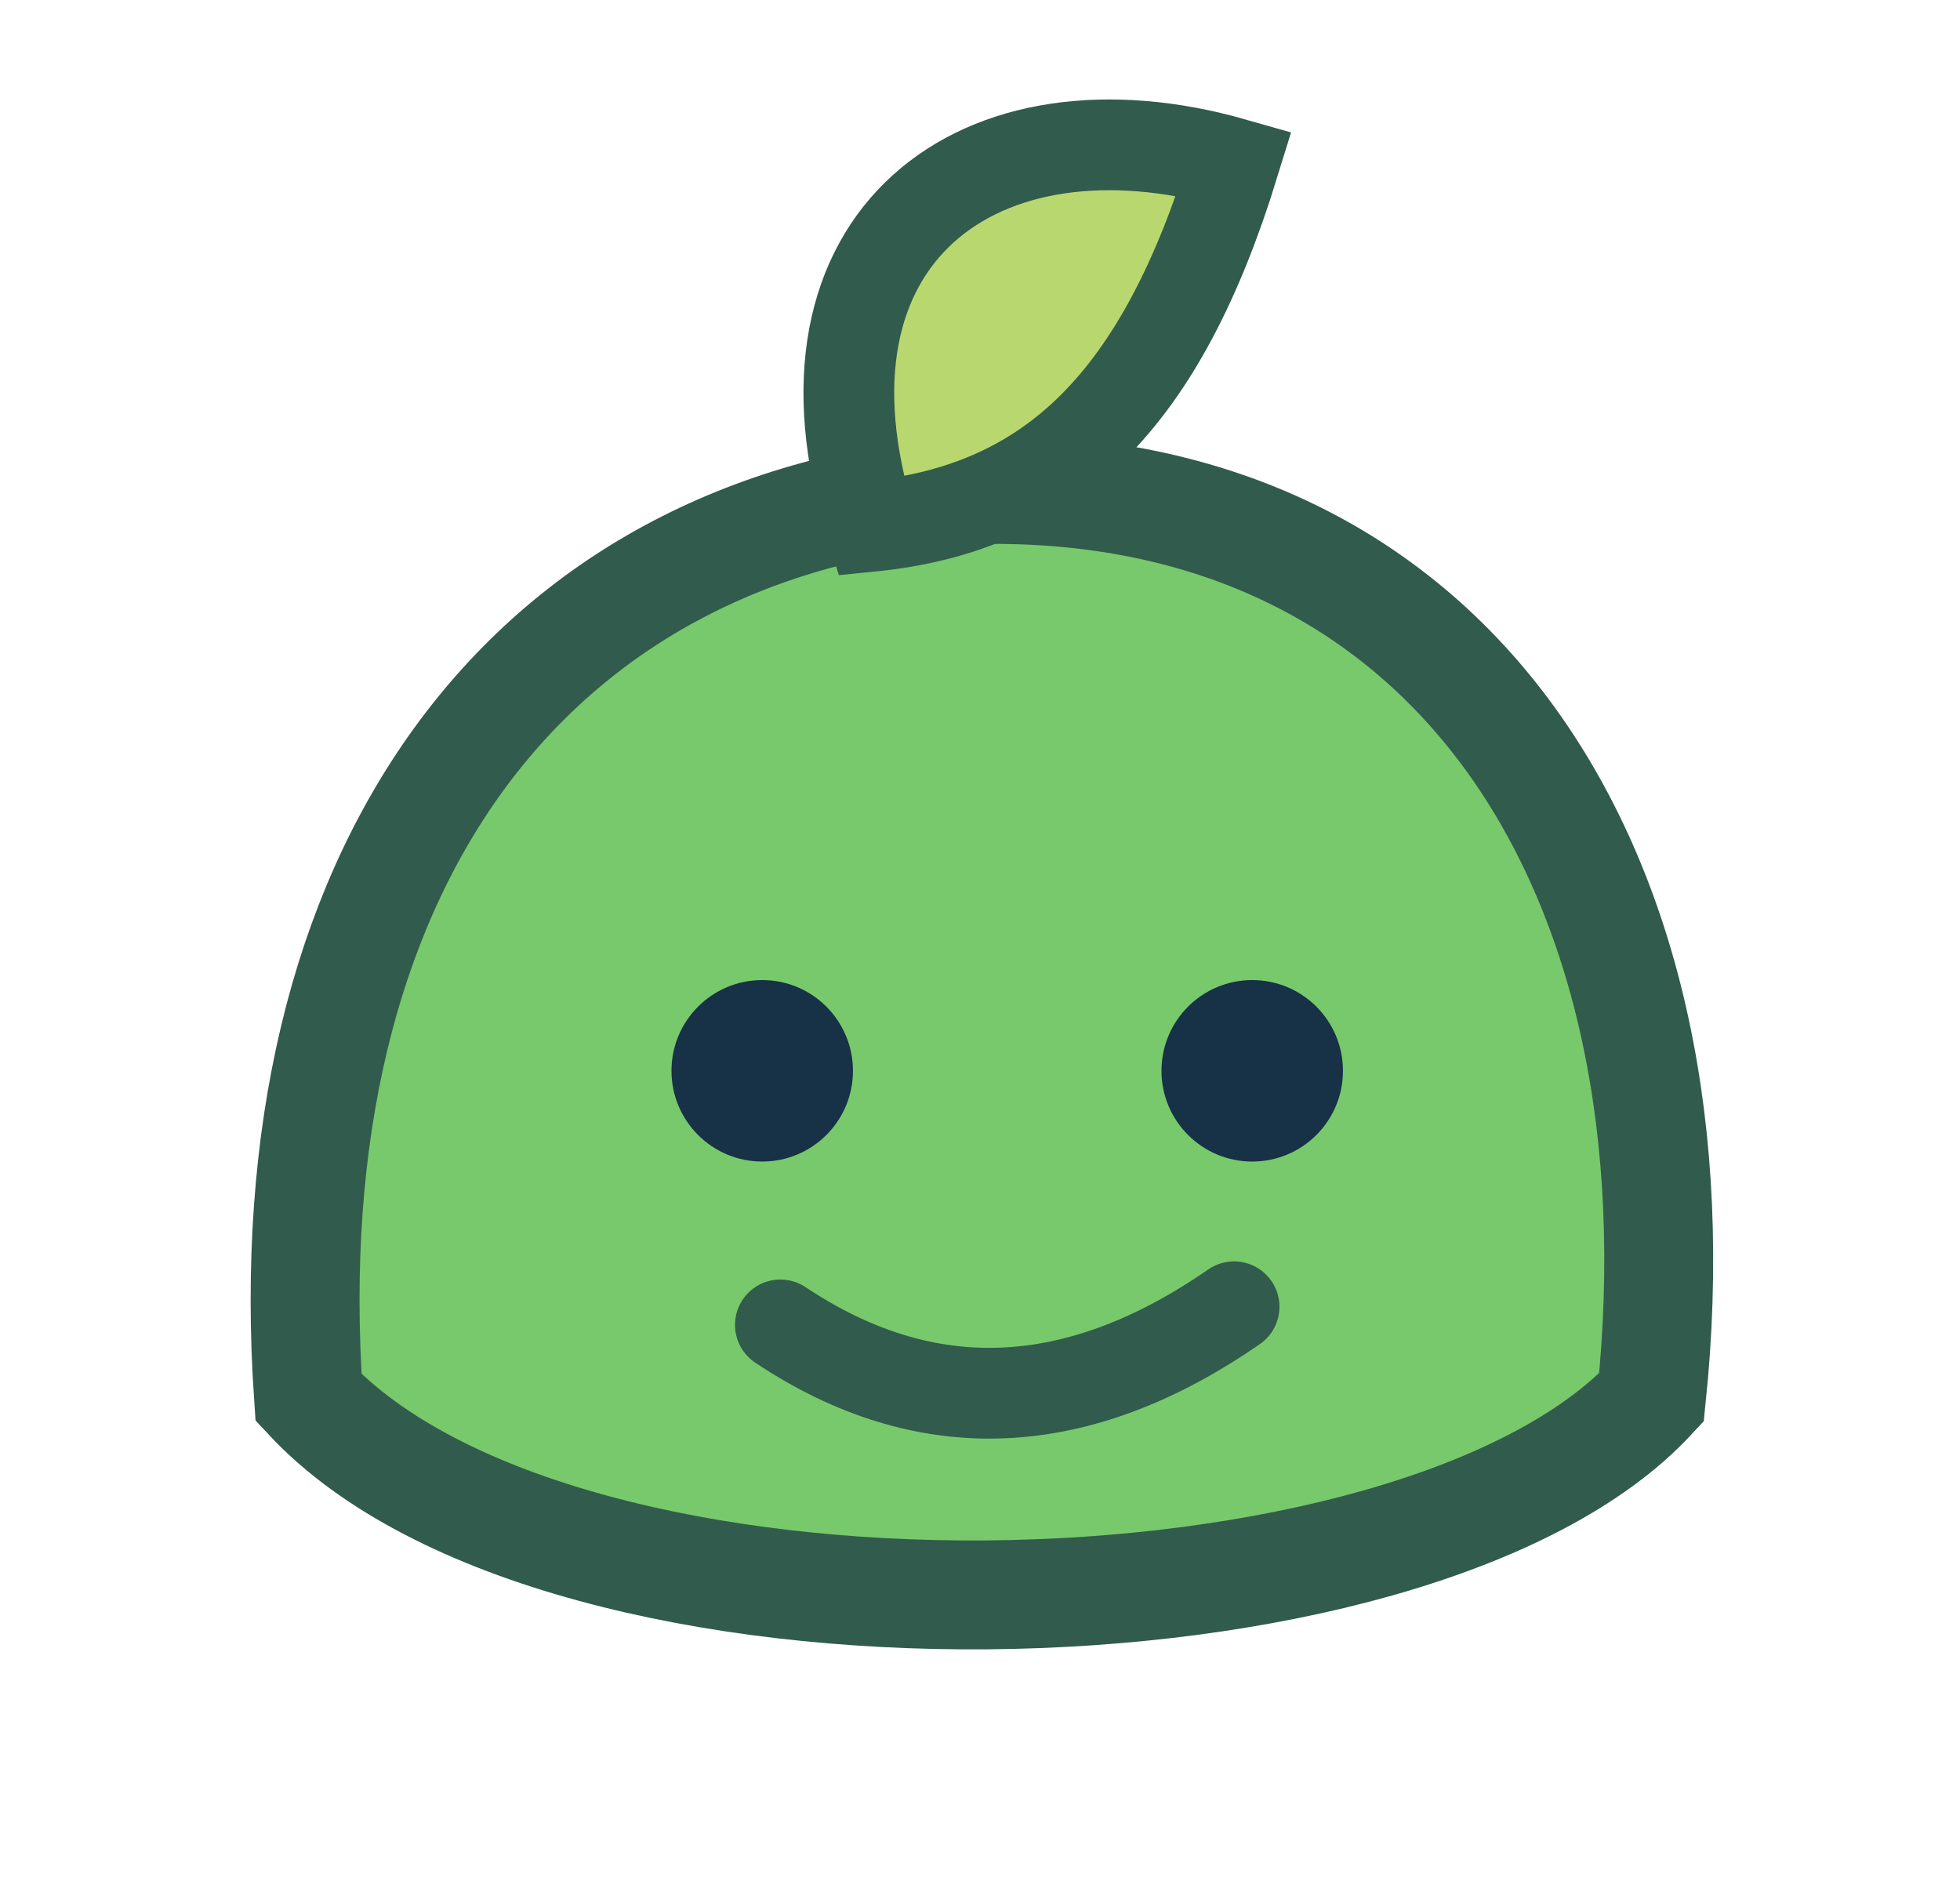
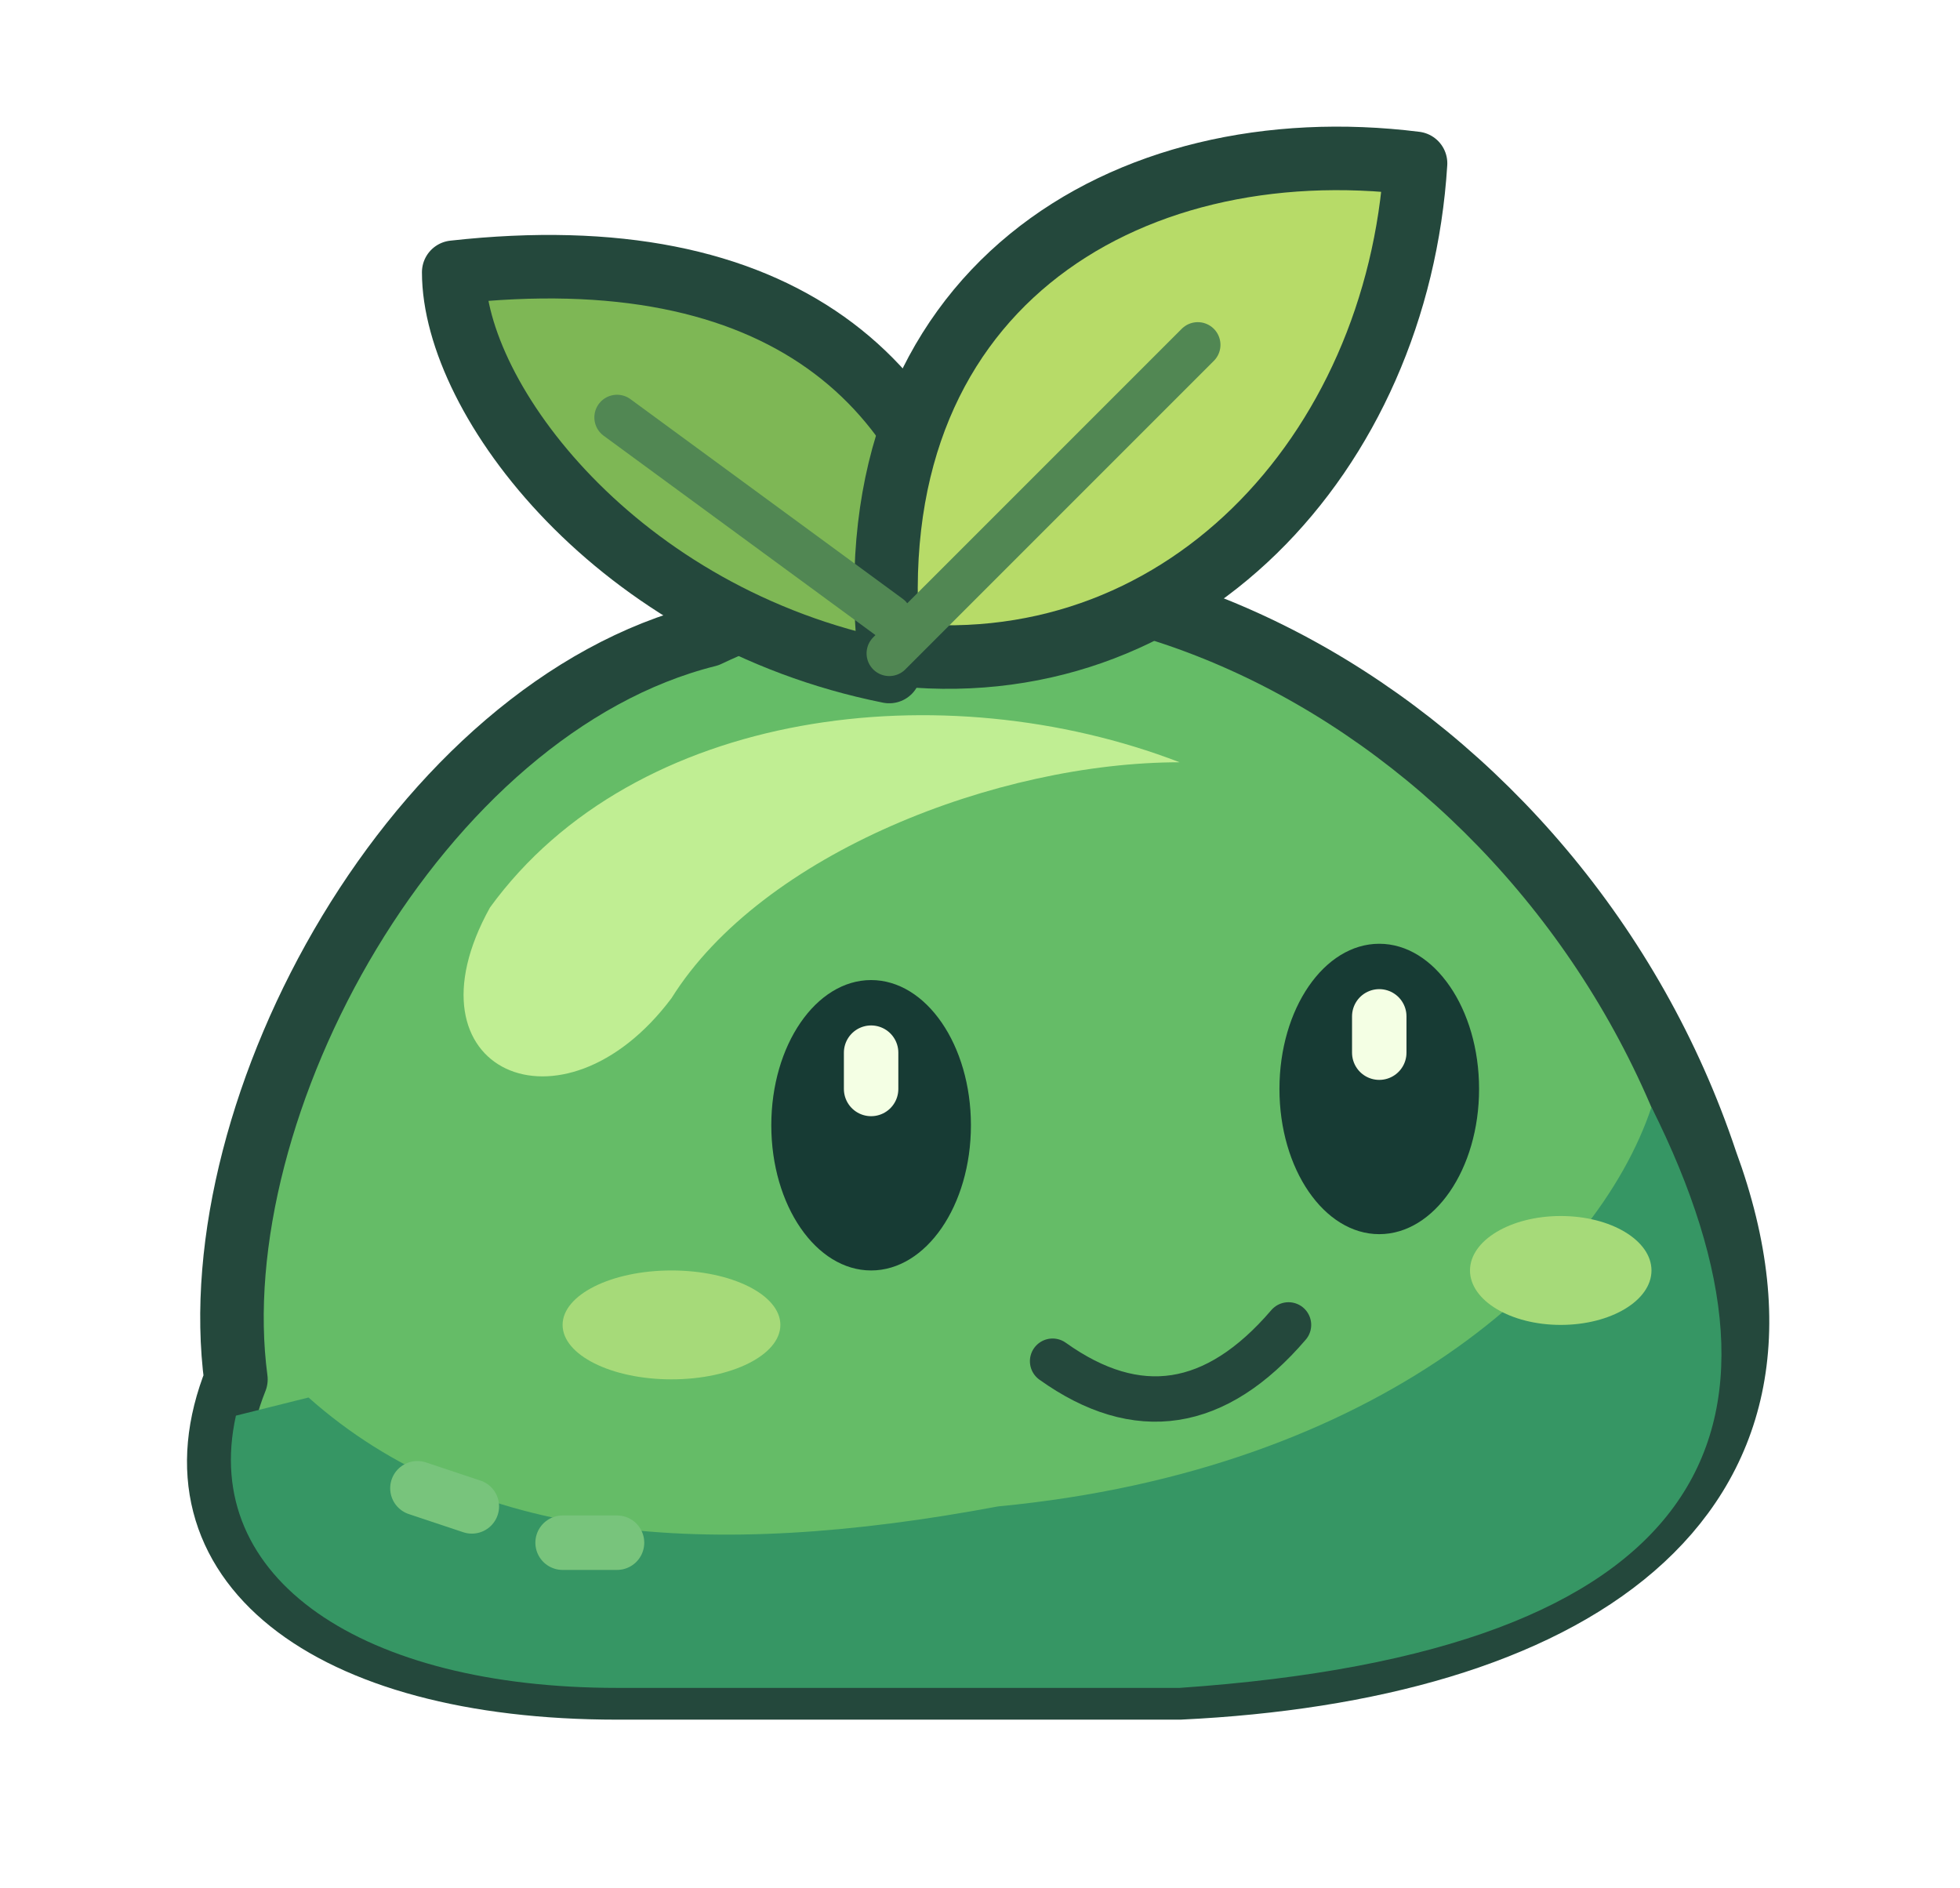
<svg xmlns="http://www.w3.org/2000/svg" width="108" height="104" viewBox="0 0 108 104">
-   <path d="M17 77 C15 48 29 29 53 27 C80 26 94 48 91 77 C78 91 31 92 17 77Z" fill="#78c96b" stroke="#315b4c" stroke-width="6" />
-   <path d="M48 29 C43 13 54 5 68 9 C64 22 58 28 48 29Z" fill="#b8d86f" stroke="#315b4c" stroke-width="5" />
-   <circle cx="42" cy="59" r="5" fill="#173147" />
-   <circle cx="69" cy="59" r="5" fill="#173147" />
-   <path d="M43 73 Q55 81 68 72" fill="none" stroke="#315b4c" stroke-width="5" stroke-linecap="round" />
+   <g stroke="#24483c" stroke-width="3.5" stroke-linejoin="round" stroke-linecap="round">
+     <path d="M13 76C11 61 23 39 39 35C60 25 86 40 94 64C101 83 86 92 65 93H34C18 93 9 86 13 76Z" fill="#65bc67" />
+     <path d="M17 77C26 85 39 86 55 83C76 81 88 70 91 61C100 79 94 91 65 93H34C20 93 11 87 13 78Z" fill="#369664" stroke="none" />
+     <path d="M27 50C35 39 52 37 65 42C55 42 42 47 37 55C31 63 22 59 27 50Z" fill="#c0ee93" stroke="none" />
+     <path d="M49 37C34 34 25 22 25 15C43 13 52 21 54 34" fill="#7eb755" />
+     <path d="M49 36C47 16 62 7 78 9C77 25 65 38 49 36Z" fill="#b7db68" />
+     <path d="M49 36L66 19M49 34L34 23" fill="none" stroke="#518753" stroke-width="2.5" />
+     <ellipse cx="48" cy="62" rx="5.5" ry="8" fill="#173b34" stroke="none" />
+     <ellipse cx="76" cy="60" rx="5.5" ry="8" fill="#173b34" stroke="none" />
+     <path d="M48 58V60M76 56V58" stroke="#f4ffe4" stroke-width="3" />
+     <path d="M58 75Q65 80 71 73" fill="none" stroke-width="2.5" />
+     <ellipse cx="37" cy="73" rx="6" ry="3" fill="#a6da79" stroke="none" />
+     <ellipse cx="86" cy="70" rx="5" ry="3" fill="#a6da79" stroke="none" />
+     <path d="M23 82L26 83M31 85L34 85" stroke="#78c47c" stroke-width="3" />
+   </g>
</svg>
